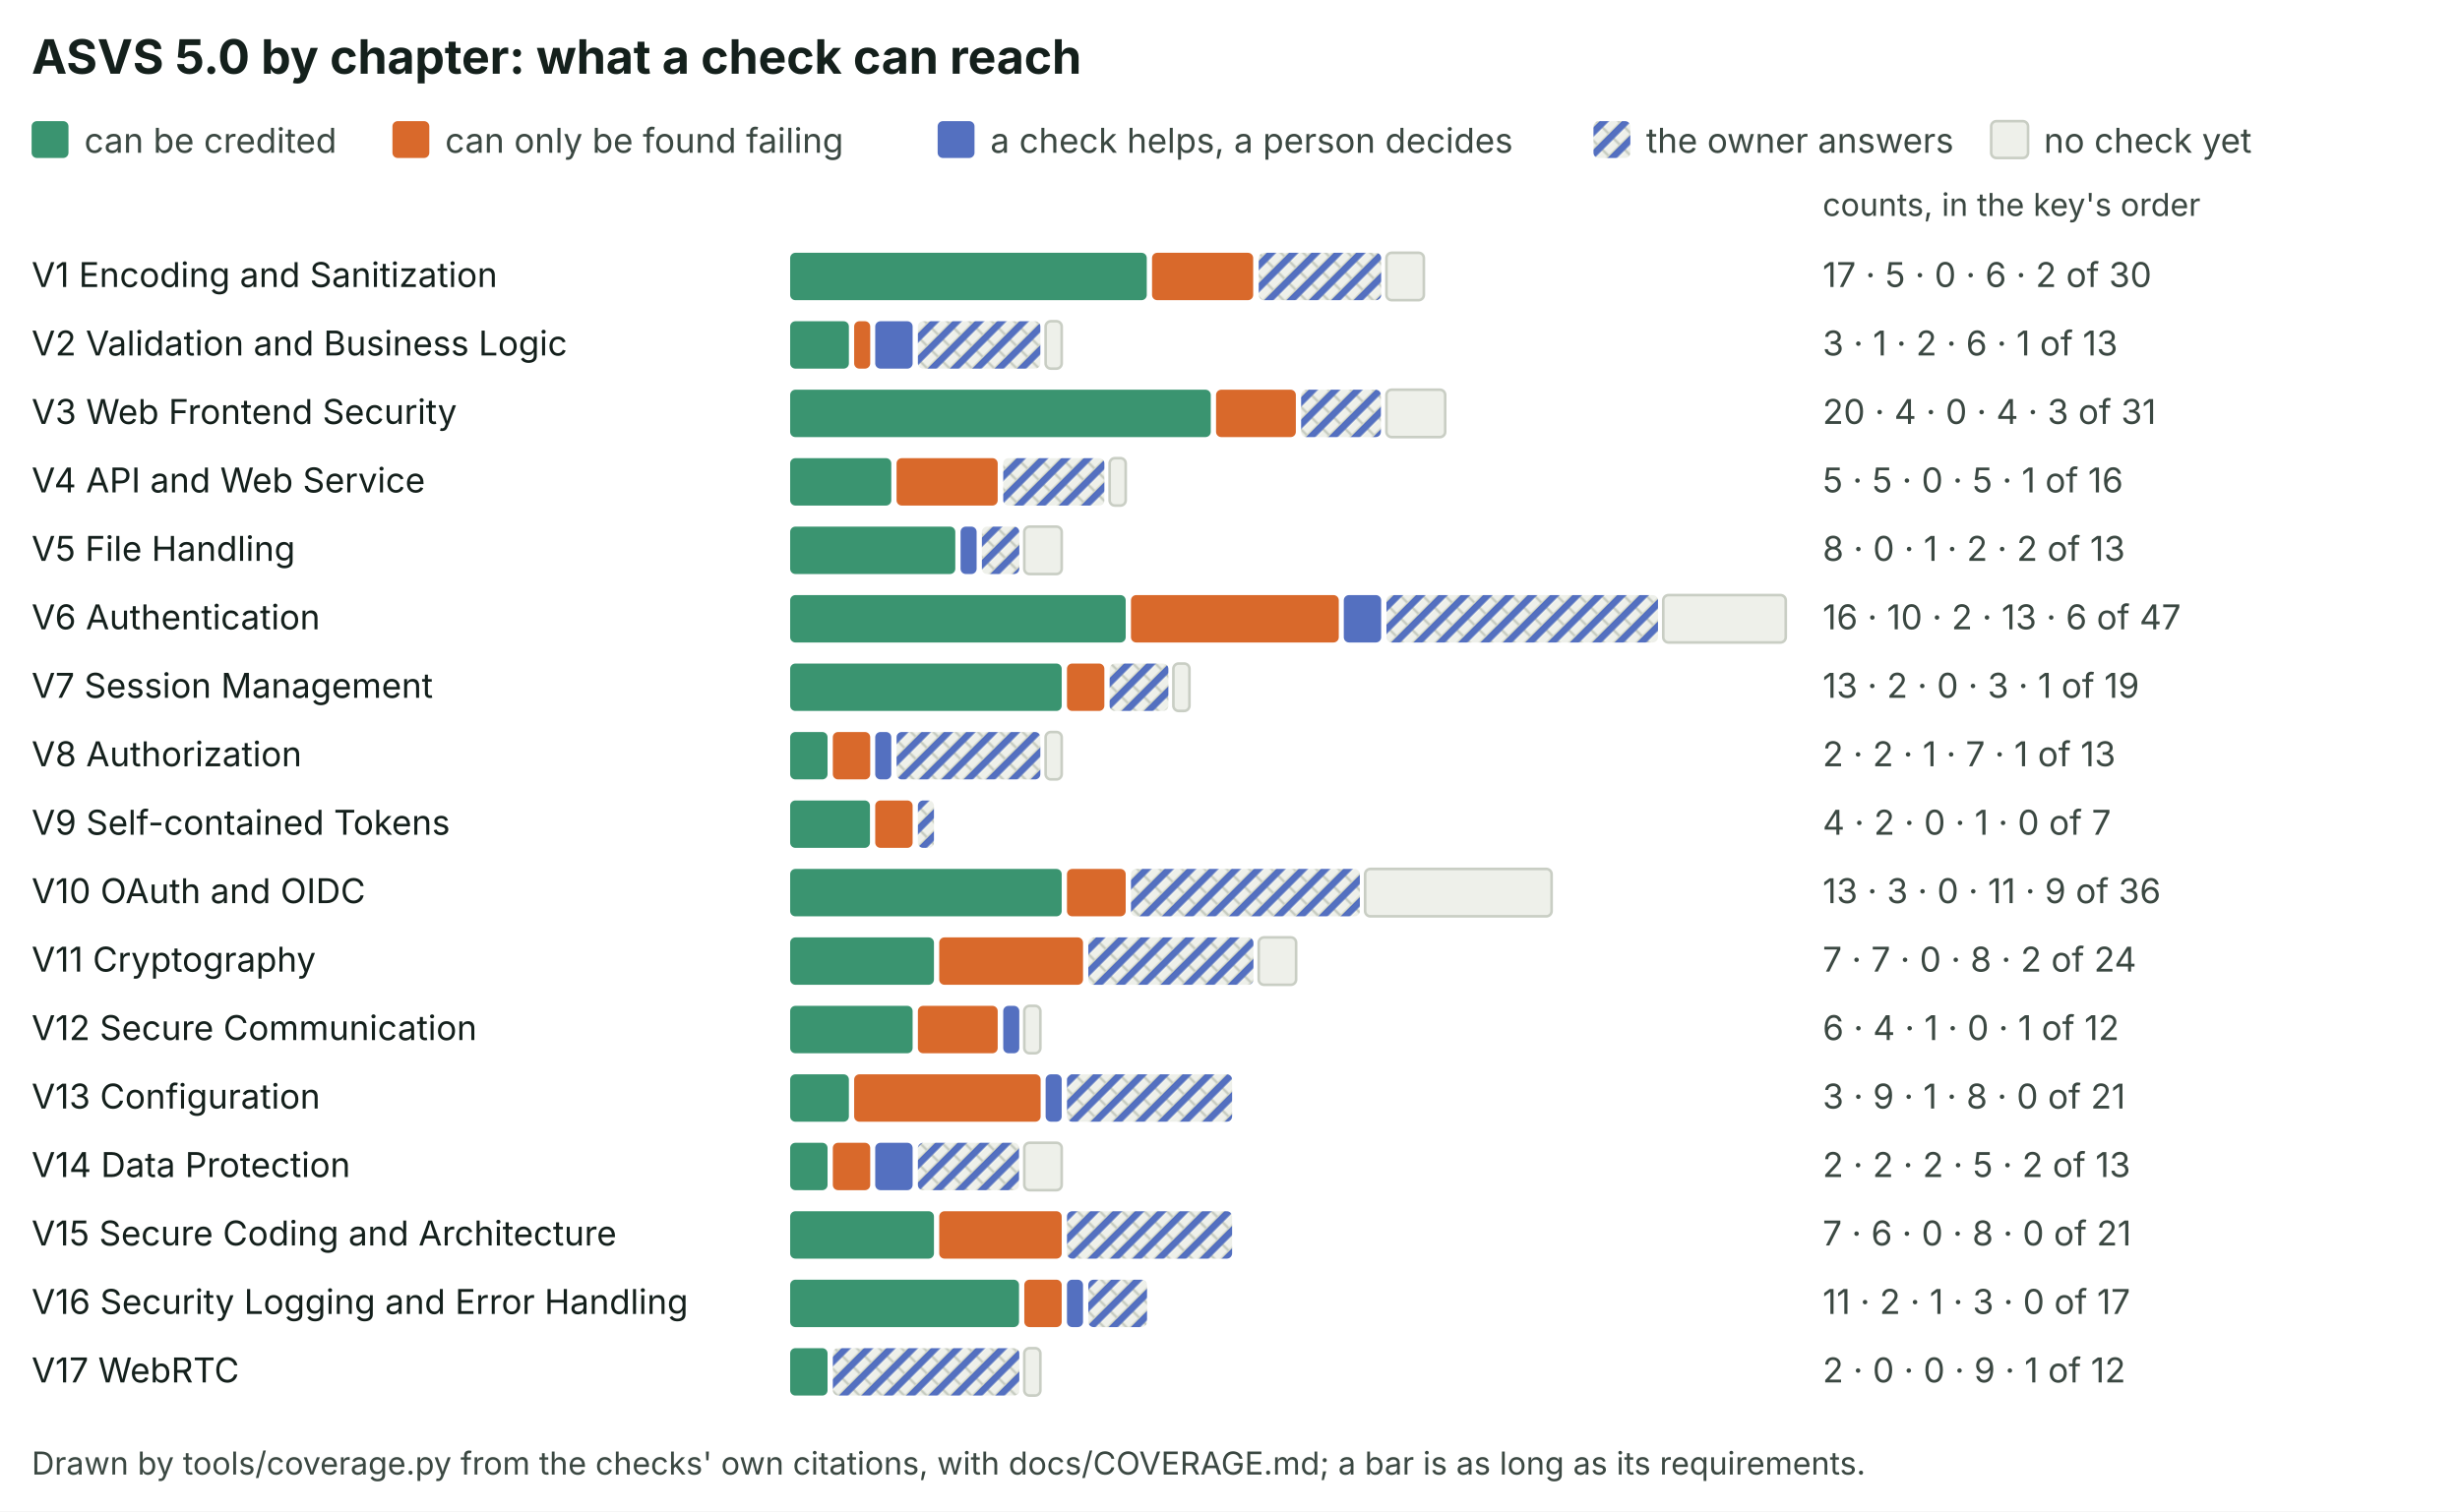
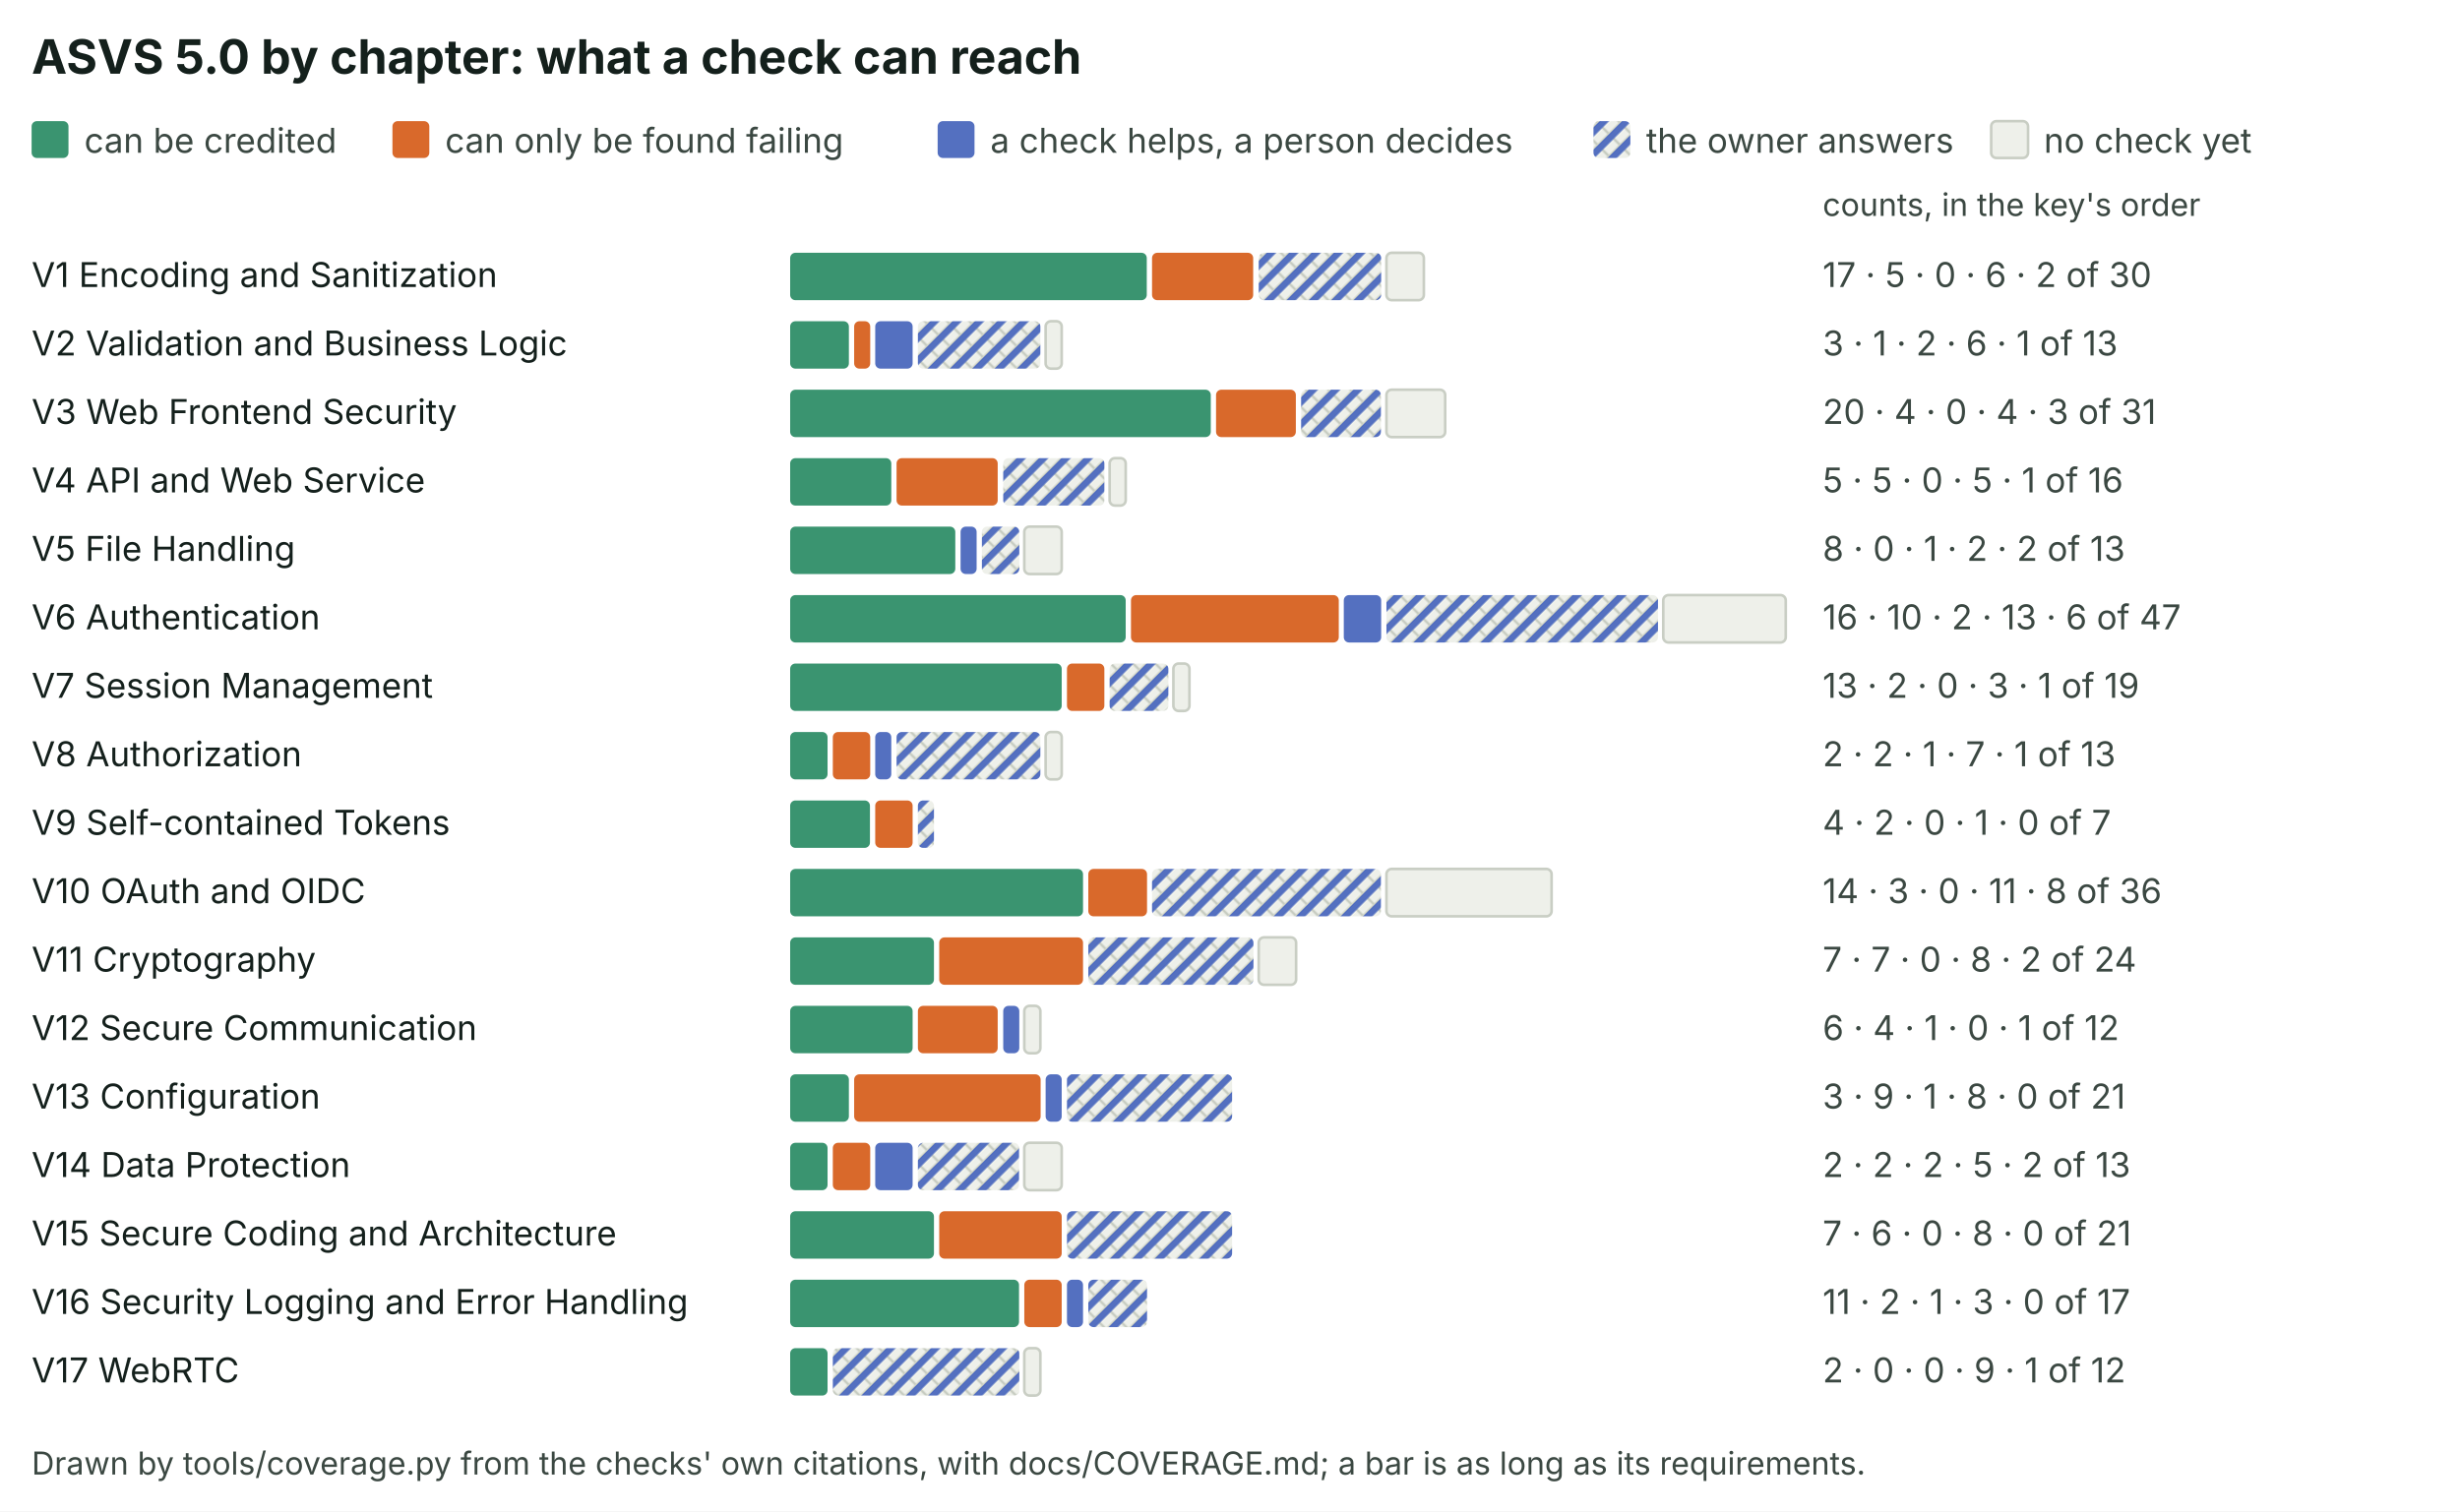
<svg xmlns="http://www.w3.org/2000/svg" viewBox="0 0 934 574" width="934" height="574" role="img" aria-labelledby="t d" font-family="Atkinson Hyperlegible, -apple-system, Segoe UI, sans-serif">
  <style>.bg{fill:#FFFFFF}.ink{fill:#14201C}.soft{fill:#3B4842}.none{fill:#EEF0EA;stroke:#C9CEC4}@media (prefers-color-scheme: dark){.bg{fill:#14201C}.ink{fill:#F3F4EF}.soft{fill:#C9CEC4}.none{fill:#182A23;stroke:#3B4842}}</style>
  <defs>
    <pattern id="owner" width="6" height="6" patternUnits="userSpaceOnUse" patternTransform="rotate(45)">
      <rect class="none" width="6" height="6" />
      <rect width="2.5" height="6" fill="#5470C0" />
    </pattern>
  </defs>
  <rect class="bg" width="934" height="574" />
  <text class="ink" x="12" y="28" font-size="18" font-weight="700">ASVS 5.0 by chapter: what a check can reach</text>
  <rect fill="#3A9470" x="12" y="46" width="14" height="14" rx="2" />
  <text class="soft" x="32" y="58" font-size="13">can be credited</text>
  <rect fill="#D9692B" x="149" y="46" width="14" height="14" rx="2" />
  <text class="soft" x="169" y="58" font-size="13">can only be found failing</text>
  <rect fill="#5470C0" x="356" y="46" width="14" height="14" rx="2" />
  <text class="soft" x="376" y="58" font-size="13">a check helps, a person decides</text>
  <rect fill="url(#owner)" x="605" y="46" width="14" height="14" rx="2" />
  <text class="soft" x="625" y="58" font-size="13">the owner answers</text>
  <rect class="none" x="756" y="46" width="14" height="14" rx="2" />
  <text class="soft" x="776" y="58" font-size="13">no check yet</text>
  <text class="soft" x="692" y="82" font-size="12">counts, in the key's order</text>
  <text class="ink" x="12" y="109" font-size="13">V1 Encoding and Sanitization</text>
  <rect fill="#3A9470" x="300.0" y="96" width="135.4" height="18" rx="2" />
  <rect fill="#D9692B" x="437.4" y="96" width="38.4" height="18" rx="2" />
  <rect fill="url(#owner)" x="477.9" y="96" width="46.5" height="18" rx="2" />
  <rect class="none" x="526.4" y="96" width="14.2" height="18" rx="2" />
  <text class="soft" x="692" y="109" font-size="13">17 · 5 · 0 · 6 · 2  of 30</text>
  <text class="ink" x="12" y="135" font-size="13">V2 Validation and Business Logic</text>
  <rect fill="#3A9470" x="300.0" y="122" width="22.3" height="18" rx="2" />
  <rect fill="#D9692B" x="324.3" y="122" width="6.1" height="18" rx="2" />
  <rect fill="#5470C0" x="332.3" y="122" width="14.2" height="18" rx="2" />
  <rect fill="url(#owner)" x="348.5" y="122" width="46.5" height="18" rx="2" />
  <rect class="none" x="397.0" y="122" width="6.1" height="18" rx="2" />
  <text class="soft" x="692" y="135" font-size="13">3 · 1 · 2 · 6 · 1  of 13</text>
  <text class="ink" x="12" y="161" font-size="13">V3 Web Frontend Security</text>
  <rect fill="#3A9470" x="300.0" y="148" width="159.7" height="18" rx="2" />
  <rect fill="#D9692B" x="461.7" y="148" width="30.3" height="18" rx="2" />
  <rect fill="url(#owner)" x="494.0" y="148" width="30.3" height="18" rx="2" />
  <rect class="none" x="526.4" y="148" width="22.3" height="18" rx="2" />
  <text class="soft" x="692" y="161" font-size="13">20 · 4 · 0 · 4 · 3  of 31</text>
  <text class="ink" x="12" y="187" font-size="13">V4 API and Web Service</text>
  <rect fill="#3A9470" x="300.0" y="174" width="38.4" height="18" rx="2" />
  <rect fill="#D9692B" x="340.4" y="174" width="38.4" height="18" rx="2" />
  <rect fill="url(#owner)" x="380.9" y="174" width="38.4" height="18" rx="2" />
  <rect class="none" x="421.3" y="174" width="6.1" height="18" rx="2" />
  <text class="soft" x="692" y="187" font-size="13">5 · 5 · 0 · 5 · 1  of 16</text>
  <text class="ink" x="12" y="213" font-size="13">V5 File Handling</text>
  <rect fill="#3A9470" x="300.0" y="200" width="62.7" height="18" rx="2" />
  <rect fill="#5470C0" x="364.7" y="200" width="6.1" height="18" rx="2" />
  <rect fill="url(#owner)" x="372.8" y="200" width="14.2" height="18" rx="2" />
  <rect class="none" x="388.9" y="200" width="14.2" height="18" rx="2" />
  <text class="soft" x="692" y="213" font-size="13">8 · 0 · 1 · 2 · 2  of 13</text>
  <text class="ink" x="12" y="239" font-size="13">V6 Authentication</text>
  <rect fill="#3A9470" x="300.0" y="226" width="127.4" height="18" rx="2" />
  <rect fill="#D9692B" x="429.4" y="226" width="78.9" height="18" rx="2" />
  <rect fill="#5470C0" x="510.2" y="226" width="14.2" height="18" rx="2" />
  <rect fill="url(#owner)" x="526.4" y="226" width="103.1" height="18" rx="2" />
  <rect class="none" x="631.5" y="226" width="46.5" height="18" rx="2" />
  <text class="soft" x="692" y="239" font-size="13">16 · 10 · 2 · 13 · 6  of 47</text>
  <text class="ink" x="12" y="265" font-size="13">V7 Session Management</text>
  <rect fill="#3A9470" x="300.0" y="252" width="103.1" height="18" rx="2" />
  <rect fill="#D9692B" x="405.1" y="252" width="14.2" height="18" rx="2" />
  <rect fill="url(#owner)" x="421.3" y="252" width="22.3" height="18" rx="2" />
  <rect class="none" x="445.5" y="252" width="6.1" height="18" rx="2" />
  <text class="soft" x="692" y="265" font-size="13">13 · 2 · 0 · 3 · 1  of 19</text>
  <text class="ink" x="12" y="291" font-size="13">V8 Authorization</text>
  <rect fill="#3A9470" x="300.0" y="278" width="14.2" height="18" rx="2" />
  <rect fill="#D9692B" x="316.2" y="278" width="14.2" height="18" rx="2" />
  <rect fill="#5470C0" x="332.3" y="278" width="6.1" height="18" rx="2" />
  <rect fill="url(#owner)" x="340.4" y="278" width="54.6" height="18" rx="2" />
  <rect class="none" x="397.0" y="278" width="6.1" height="18" rx="2" />
  <text class="soft" x="692" y="291" font-size="13">2 · 2 · 1 · 7 · 1  of 13</text>
  <text class="ink" x="12" y="317" font-size="13">V9 Self-contained Tokens</text>
  <rect fill="#3A9470" x="300.0" y="304" width="30.3" height="18" rx="2" />
  <rect fill="#D9692B" x="332.3" y="304" width="14.2" height="18" rx="2" />
  <rect fill="url(#owner)" x="348.5" y="304" width="6.1" height="18" rx="2" />
  <text class="soft" x="692" y="317" font-size="13">4 · 2 · 0 · 1 · 0  of 7</text>
  <text class="ink" x="12" y="343" font-size="13">V10 OAuth and OIDC</text>
-   <rect fill="#3A9470" x="300.0" y="330" width="103.1" height="18" rx="2" />
-   <rect fill="#D9692B" x="405.1" y="330" width="22.3" height="18" rx="2" />
-   <rect fill="url(#owner)" x="429.4" y="330" width="86.9" height="18" rx="2" />
-   <rect class="none" x="518.3" y="330" width="70.8" height="18" rx="2" />
-   <text class="soft" x="692" y="343" font-size="13">13 · 3 · 0 · 11 · 9  of 36</text>
+   <rect fill="#3A9470" x="300.0" y="330" width="111.2" height="18" rx="2" />
+   <rect fill="#D9692B" x="413.2" y="330" width="22.3" height="18" rx="2" />
+   <rect fill="url(#owner)" x="437.4" y="330" width="86.9" height="18" rx="2" />
+   <rect class="none" x="526.4" y="330" width="62.7" height="18" rx="2" />
+   <text class="soft" x="692" y="343" font-size="13">14 · 3 · 0 · 11 · 8  of 36</text>
  <text class="ink" x="12" y="369" font-size="13">V11 Cryptography</text>
  <rect fill="#3A9470" x="300.0" y="356" width="54.6" height="18" rx="2" />
  <rect fill="#D9692B" x="356.6" y="356" width="54.6" height="18" rx="2" />
  <rect fill="url(#owner)" x="413.2" y="356" width="62.7" height="18" rx="2" />
  <rect class="none" x="477.9" y="356" width="14.2" height="18" rx="2" />
  <text class="soft" x="692" y="369" font-size="13">7 · 7 · 0 · 8 · 2  of 24</text>
  <text class="ink" x="12" y="395" font-size="13">V12 Secure Communication</text>
  <rect fill="#3A9470" x="300.0" y="382" width="46.5" height="18" rx="2" />
  <rect fill="#D9692B" x="348.5" y="382" width="30.3" height="18" rx="2" />
  <rect fill="#5470C0" x="380.9" y="382" width="6.1" height="18" rx="2" />
  <rect class="none" x="388.9" y="382" width="6.1" height="18" rx="2" />
  <text class="soft" x="692" y="395" font-size="13">6 · 4 · 1 · 0 · 1  of 12</text>
  <text class="ink" x="12" y="421" font-size="13">V13 Configuration</text>
  <rect fill="#3A9470" x="300.0" y="408" width="22.3" height="18" rx="2" />
  <rect fill="#D9692B" x="324.3" y="408" width="70.8" height="18" rx="2" />
  <rect fill="#5470C0" x="397.0" y="408" width="6.1" height="18" rx="2" />
  <rect fill="url(#owner)" x="405.1" y="408" width="62.7" height="18" rx="2" />
  <text class="soft" x="692" y="421" font-size="13">3 · 9 · 1 · 8 · 0  of 21</text>
  <text class="ink" x="12" y="447" font-size="13">V14 Data Protection</text>
  <rect fill="#3A9470" x="300.0" y="434" width="14.2" height="18" rx="2" />
  <rect fill="#D9692B" x="316.2" y="434" width="14.2" height="18" rx="2" />
  <rect fill="#5470C0" x="332.3" y="434" width="14.2" height="18" rx="2" />
  <rect fill="url(#owner)" x="348.5" y="434" width="38.4" height="18" rx="2" />
  <rect class="none" x="388.9" y="434" width="14.2" height="18" rx="2" />
  <text class="soft" x="692" y="447" font-size="13">2 · 2 · 2 · 5 · 2  of 13</text>
  <text class="ink" x="12" y="473" font-size="13">V15 Secure Coding and Architecture</text>
  <rect fill="#3A9470" x="300.0" y="460" width="54.6" height="18" rx="2" />
  <rect fill="#D9692B" x="356.6" y="460" width="46.5" height="18" rx="2" />
  <rect fill="url(#owner)" x="405.1" y="460" width="62.7" height="18" rx="2" />
  <text class="soft" x="692" y="473" font-size="13">7 · 6 · 0 · 8 · 0  of 21</text>
  <text class="ink" x="12" y="499" font-size="13">V16 Security Logging and Error Handling</text>
  <rect fill="#3A9470" x="300.0" y="486" width="86.9" height="18" rx="2" />
  <rect fill="#D9692B" x="388.9" y="486" width="14.2" height="18" rx="2" />
  <rect fill="#5470C0" x="405.1" y="486" width="6.1" height="18" rx="2" />
  <rect fill="url(#owner)" x="413.2" y="486" width="22.3" height="18" rx="2" />
  <text class="soft" x="692" y="499" font-size="13">11 · 2 · 1 · 3 · 0  of 17</text>
  <text class="ink" x="12" y="525" font-size="13">V17 WebRTC</text>
  <rect fill="#3A9470" x="300.0" y="512" width="14.2" height="18" rx="2" />
  <rect fill="url(#owner)" x="316.2" y="512" width="70.8" height="18" rx="2" />
  <rect class="none" x="388.9" y="512" width="6.1" height="18" rx="2" />
  <text class="soft" x="692" y="525" font-size="13">2 · 0 · 0 · 9 · 1  of 12</text>
  <text class="soft" x="12" y="560" font-size="12">Drawn by tools/coverage.py from the checks' own citations, with docs/COVERAGE.md; a bar is as long as its requirements.</text>
</svg>
